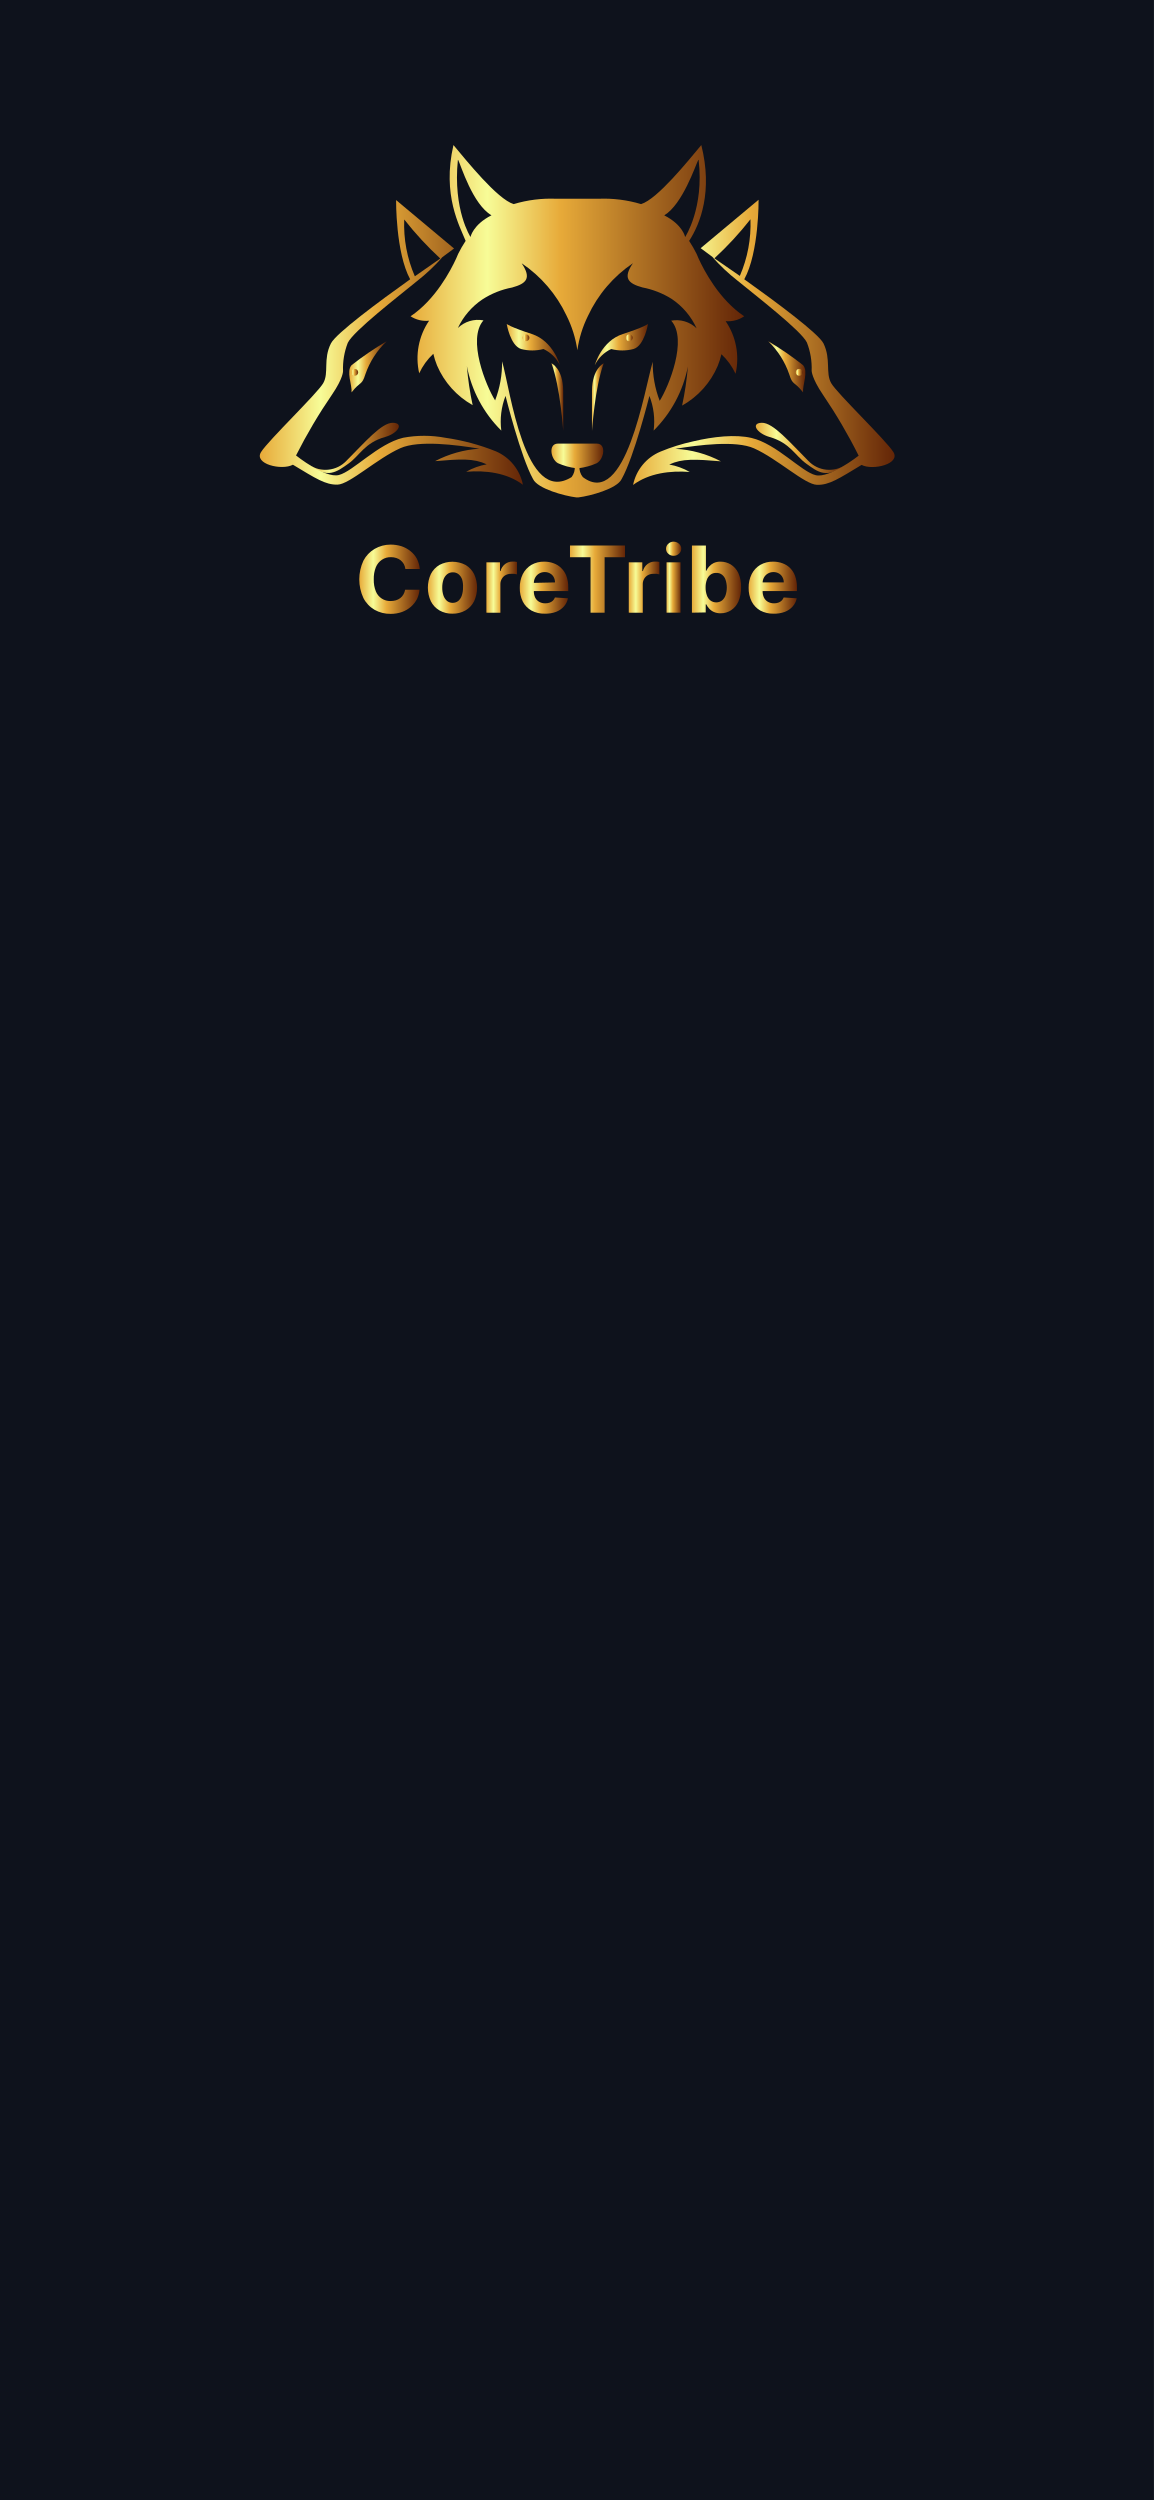
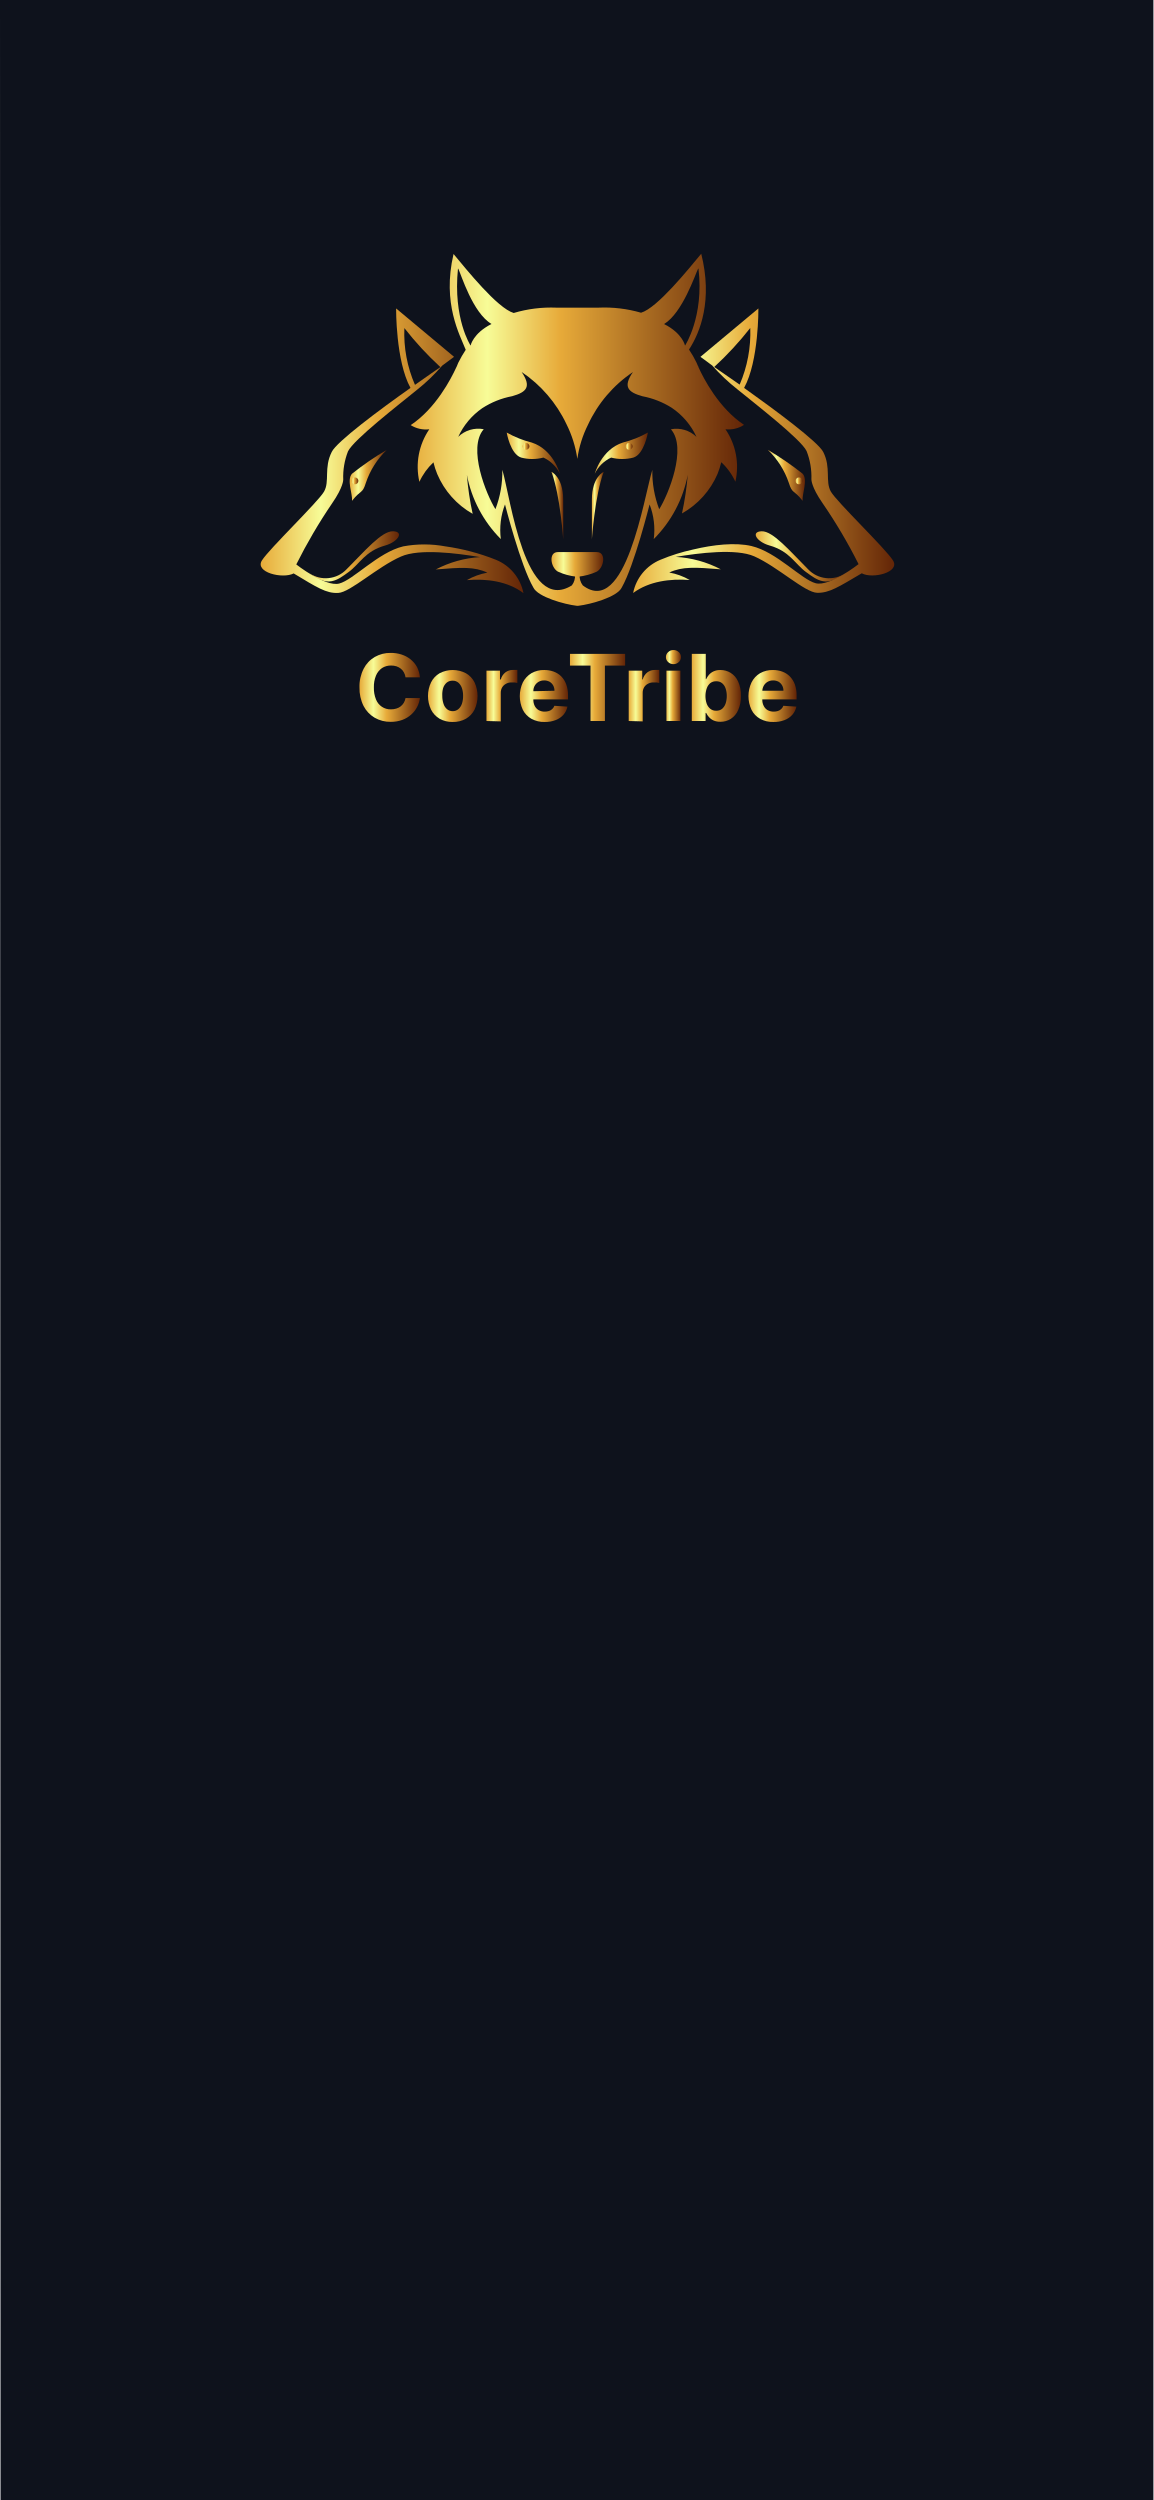
- <svg xmlns="http://www.w3.org/2000/svg" xmlns:xlink="http://www.w3.org/1999/xlink" viewBox="0 0 177.36 384">
+ <svg xmlns="http://www.w3.org/2000/svg" xmlns:xlink="http://www.w3.org/1999/xlink" viewBox="0 0 177.33 384.36">
  <defs>
-     <linearGradient id="a" x1="55.19" y1="88.95" x2="64.48" y2="88.95" gradientUnits="userSpaceOnUse">
+     <linearGradient id="a" x1="55.27" y1="105.69" x2="64.56" y2="105.69" gradientUnits="userSpaceOnUse">
      <stop offset="0" stop-color="#e7aa39" />
      <stop offset=".23" stop-color="#f7fc97" />
      <stop offset=".45" stop-color="#e7aa39" />
      <stop offset="1" stop-color="#632507" />
    </linearGradient>
-     <linearGradient id="b" x1="54.94" y1="88.95" x2="64.76" y2="88.95" gradientUnits="userSpaceOnUse">
+     <linearGradient id="b" x1="55.02" y1="105.69" x2="64.84" y2="105.69" gradientUnits="userSpaceOnUse">
      <stop offset="0" stop-color="#24304a" />
      <stop offset="1" stop-color="#10131e" />
    </linearGradient>
-     <linearGradient id="d" x1="65.7" y1="90.27" x2="73.31" y2="90.27" xlink:href="#a" />
-     <linearGradient id="e" x1="74.71" y1="90.19" x2="79.41" y2="90.19" xlink:href="#a" />
-     <linearGradient id="f" x1="79.84" y1="90.27" x2="87.23" y2="90.27" xlink:href="#a" />
-     <linearGradient id="g" x1="87.55" y1="88.95" x2="96.03" y2="88.95" xlink:href="#a" />
-     <linearGradient id="h" x1="96.58" y1="90.19" x2="101.28" y2="90.19" xlink:href="#a" />
-     <linearGradient id="i" x1="102.3" y1="88.66" x2="104.63" y2="88.66" xlink:href="#a" />
-     <linearGradient id="j" x1="106.28" y1="89.01" x2="113.83" y2="89.01" xlink:href="#a" />
-     <linearGradient id="k" x1="114.94" y1="90.27" x2="122.34" y2="90.27" xlink:href="#a" />
-     <linearGradient id="l" x1="91.36" y1="52.93" x2="99.53" y2="52.93" xlink:href="#a" />
-     <linearGradient id="m" x1="77.83" y1="52.93" x2="86" y2="52.93" xlink:href="#a" />
-     <linearGradient id="n" x1="84.7" y1="60.99" x2="86.52" y2="60.99" xlink:href="#a" />
-     <linearGradient id="o" x1="90.92" y1="60.99" x2="92.74" y2="60.99" xlink:href="#a" />
-     <linearGradient id="p" x1="63.05" y1="49.36" x2="114.31" y2="49.36" xlink:href="#a" />
-     <linearGradient id="q" x1="84.7" y1="70.01" x2="92.66" y2="70.01" xlink:href="#a" />
-     <linearGradient id="r" x1="116.1" y1="68.8" x2="129.91" y2="68.8" xlink:href="#a" />
-     <linearGradient id="s" x1="97.18" y1="52.56" x2="137.41" y2="52.56" xlink:href="#a" />
-     <linearGradient id="t" x1="117.97" y1="56.34" x2="123.68" y2="56.34" xlink:href="#a" />
-     <linearGradient id="u" x1="47.45" y1="68.8" x2="61.26" y2="68.8" xlink:href="#a" />
-     <linearGradient id="v" x1="39.95" y1="52.56" x2="80.36" y2="52.56" xlink:href="#a" />
-     <linearGradient id="w" x1="53.68" y1="56.34" x2="59.39" y2="56.34" xlink:href="#a" />
-     <linearGradient id="x" x1="80.26" y1="51.88" x2="81.32" y2="51.88" xlink:href="#a" />
-     <linearGradient id="y" x1="53.96" y1="57.19" x2="55.02" y2="57.19" xlink:href="#a" />
-     <linearGradient id="z" x1="122.23" y1="57.19" x2="123.29" y2="57.19" xlink:href="#a" />
-     <linearGradient id="A" x1="96.12" y1="51.88" x2="97.18" y2="51.88" xlink:href="#a" />
-     <radialGradient id="c" cx="-45.17" cy="-11053.18" r="36.97" gradientTransform="matrix(1.32 0 0 .13 148.36 1598.22)" gradientUnits="userSpaceOnUse">
+     <linearGradient id="d" x1="65.77" y1="107" x2="73.39" y2="107" xlink:href="#a" />
+     <linearGradient id="e" x1="74.79" y1="106.92" x2="79.49" y2="106.92" xlink:href="#a" />
+     <linearGradient id="f" x1="79.92" y1="107" x2="87.31" y2="107" xlink:href="#a" />
+     <linearGradient id="g" x1="87.63" y1="105.69" x2="96.11" y2="105.69" xlink:href="#a" />
+     <linearGradient id="h" x1="96.66" y1="106.92" x2="101.36" y2="106.92" xlink:href="#a" />
+     <linearGradient id="i" x1="102.38" y1="105.39" x2="104.7" y2="105.39" xlink:href="#a" />
+     <linearGradient id="j" x1="106.36" y1="105.75" x2="113.91" y2="105.75" xlink:href="#a" />
+     <linearGradient id="k" x1="115.02" y1="107" x2="122.41" y2="107" xlink:href="#a" />
+     <linearGradient id="l" x1="91.44" y1="69.66" x2="99.61" y2="69.66" xlink:href="#a" />
+     <linearGradient id="m" x1="77.9" y1="69.66" x2="86.08" y2="69.66" xlink:href="#a" />
+     <linearGradient id="n" x1="84.78" y1="77.73" x2="86.6" y2="77.73" xlink:href="#a" />
+     <linearGradient id="o" x1="91" y1="77.73" x2="92.82" y2="77.73" xlink:href="#a" />
+     <linearGradient id="p" x1="63.12" y1="66.1" x2="114.39" y2="66.1" xlink:href="#a" />
+     <linearGradient id="q" x1="84.78" y1="86.75" x2="92.74" y2="86.75" xlink:href="#a" />
+     <linearGradient id="r" x1="116.18" y1="85.54" x2="129.99" y2="85.54" xlink:href="#a" />
+     <linearGradient id="s" x1="97.26" y1="69.3" x2="137.49" y2="69.3" xlink:href="#a" />
+     <linearGradient id="t" x1="118.05" y1="73.08" x2="123.76" y2="73.08" xlink:href="#a" />
+     <linearGradient id="u" x1="47.53" y1="85.54" x2="61.34" y2="85.54" xlink:href="#a" />
+     <linearGradient id="v" x1="40.03" y1="69.3" x2="80.43" y2="69.3" xlink:href="#a" />
+     <linearGradient id="w" x1="53.76" y1="73.08" x2="59.47" y2="73.08" xlink:href="#a" />
+     <linearGradient id="x" x1="80.34" y1="68.62" x2="81.4" y2="68.62" xlink:href="#a" />
+     <linearGradient id="y" x1="54.04" y1="73.93" x2="55.1" y2="73.93" xlink:href="#a" />
+     <linearGradient id="z" x1="122.31" y1="73.93" x2="123.37" y2="73.93" xlink:href="#a" />
+     <linearGradient id="A" x1="96.2" y1="68.62" x2="97.26" y2="68.62" xlink:href="#a" />
+     <radialGradient id="c" cx="-45.1" cy="-10930.83" r="36.97" gradientTransform="matrix(1.32 0 0 .13 148.33 1598.49)" gradientUnits="userSpaceOnUse">
      <stop offset="0" stop-color="#0e121c" />
      <stop offset="1" stop-color="#0e121c" stop-opacity="0" />
    </radialGradient>
  </defs>
-   <g style="isolation:isolate">
-     <path style="fill:#0e121c" d="M-.08-.31h177.33v384.36H0L-.08-.31z" />
-     <ellipse cx="88.68" cy="110.46" rx="48.84" ry="4.98" style="opacity:.5;mix-blend-mode:multiply;fill:url(#c)" />
-     <path d="M64.48 87.4h-2.21a2.26 2.26 0 0 0-.24-.76 2.21 2.21 0 0 0-.48-.57 2.07 2.07 0 0 0-.67-.36 2.49 2.49 0 0 0-.83-.13 2.39 2.39 0 0 0-1.39.4 2.51 2.51 0 0 0-.93 1.15 4.7 4.7 0 0 0-.32 1.87 4.62 4.62 0 0 0 .33 1.86A2.37 2.37 0 0 0 60 92.32a3 3 0 0 0 .81-.11 2.23 2.23 0 0 0 .67-.34 1.82 1.82 0 0 0 .48-.55 2.18 2.18 0 0 0 .27-.74h2.21a4.19 4.19 0 0 1-.38 1.42 4.33 4.33 0 0 1-.92 1.18 4.27 4.27 0 0 1-1.36.81 5 5 0 0 1-1.78.3 4.89 4.89 0 0 1-2.46-.62 4.42 4.42 0 0 1-1.72-1.81 6.8 6.8 0 0 1 0-5.74 4.49 4.49 0 0 1 1.72-1.81 4.9 4.9 0 0 1 2.46-.66 5.62 5.62 0 0 1 1.67.25 4.37 4.37 0 0 1 1.36.74 3.8 3.8 0 0 1 1 1.17 4.48 4.48 0 0 1 .45 1.59z" style="fill:url(#a);stroke:url(#linear-gradient-2);stroke-miterlimit:10;stroke-width:.5px" />
-     <path d="M69.5 94.26a3.86 3.86 0 0 1-2-.5 3.37 3.37 0 0 1-1.32-1.4 5 5 0 0 1 0-4.19 3.43 3.43 0 0 1 1.32-1.4 4.35 4.35 0 0 1 4 0 3.43 3.43 0 0 1 1.32 1.4 5 5 0 0 1 0 4.19 3.37 3.37 0 0 1-1.32 1.4 3.87 3.87 0 0 1-2 .5zm0-1.66a1.36 1.36 0 0 0 .9-.3 1.91 1.91 0 0 0 .54-.84 3.69 3.69 0 0 0 .18-1.2 3.8 3.8 0 0 0-.12-1.21 1.82 1.82 0 0 0-.54-.83 1.31 1.31 0 0 0-.9-.31 1.33 1.33 0 0 0-.9.31 1.84 1.84 0 0 0-.55.83 3.8 3.8 0 0 0-.18 1.21 3.69 3.69 0 0 0 .18 1.2 1.93 1.93 0 0 0 .55.84 1.38 1.38 0 0 0 .85.3z" style="fill:url(#d);stroke:url(#linear-gradient-4);stroke-miterlimit:10;stroke-width:.5px" />
-     <path d="M74.71 94.11v-7.74h2.09v1.35h.08a2 2 0 0 1 .71-1.09 1.84 1.84 0 0 1 1.15-.37h.34a1.39 1.39 0 0 1 .33.06v1.9a2.42 2.42 0 0 0-.42-.08h-.49a1.68 1.68 0 0 0-.84.2 1.45 1.45 0 0 0-.58.57 1.54 1.54 0 0 0-.22.83v4.38z" style="fill:url(#e);stroke:url(#linear-gradient-6);stroke-miterlimit:10;stroke-width:.5px" />
-     <path d="M83.68 94.26a4.12 4.12 0 0 1-2.05-.48 3.34 3.34 0 0 1-1.33-1.38 4.57 4.57 0 0 1-.46-2.12 4.51 4.51 0 0 1 .46-2.1 3.5 3.5 0 0 1 1.31-1.41 3.83 3.83 0 0 1 2-.5 4 4 0 0 1 1.43.25 3.13 3.13 0 0 1 1.16.73 3.19 3.19 0 0 1 .8 1.23 4.74 4.74 0 0 1 .28 1.72v.59H82v-1.26l3.25-.07a1.69 1.69 0 0 0-.2-.82 1.37 1.37 0 0 0-.56-.56 1.56 1.56 0 0 0-.82-.21 1.66 1.66 0 0 0-.87.23 1.59 1.59 0 0 0-.58.6 1.69 1.69 0 0 0-.22.83v1.27a2.19 2.19 0 0 0 .21 1 1.57 1.57 0 0 0 .61.64 1.83 1.83 0 0 0 .93.23 2 2 0 0 0 .66-.1 1.44 1.44 0 0 0 .51-.3 1.3 1.3 0 0 0 .32-.5l2 .13a2.68 2.68 0 0 1-.62 1.25 3.07 3.07 0 0 1-1.2.83 4.64 4.64 0 0 1-1.74.28z" style="fill:url(#f);stroke:url(#linear-gradient-8);stroke-miterlimit:10;stroke-width:.5px" />
-     <path d="M87.55 85.59v-1.8H96v1.8h-3.13v8.52h-2.16v-8.52z" style="fill:url(#g);stroke:url(#linear-gradient-10);stroke-miterlimit:10;stroke-width:.5px" />
-     <path d="M96.58 94.11v-7.74h2.08v1.35h.09a2 2 0 0 1 .71-1.09 1.83 1.83 0 0 1 1.14-.37h.35a1.39 1.39 0 0 1 .33.06v1.9a2.42 2.42 0 0 0-.42-.08h-.49a1.68 1.68 0 0 0-.84.2 1.54 1.54 0 0 0-.59.57 1.63 1.63 0 0 0-.21.83v4.38z" style="fill:url(#h);stroke:url(#linear-gradient-12);stroke-miterlimit:10;stroke-width:.5px" />
-     <path d="M103.47 85.37a1.15 1.15 0 0 1-.82-.31 1 1 0 0 1-.35-.77 1 1 0 0 1 .35-.77 1.15 1.15 0 0 1 .81-.32 1.2 1.2 0 0 1 .83.32 1 1 0 0 1 0 1.53 1.13 1.13 0 0 1-.82.32zm-1.09 8.74v-7.74h2.15v7.74z" style="fill:url(#i);stroke:url(#linear-gradient-14);stroke-miterlimit:10;stroke-width:.5px" />
-     <path d="M106.28 94.11V83.79h2.15v3.88h.06a3.18 3.18 0 0 1 .42-.64 2.29 2.29 0 0 1 .7-.54 2.35 2.35 0 0 1 1.09-.22 3 3 0 0 1 1.56.44A3.06 3.06 0 0 1 113.4 88a5 5 0 0 1 .43 2.21 5.28 5.28 0 0 1-.41 2.19 3.14 3.14 0 0 1-1.13 1.34 2.88 2.88 0 0 1-1.6.46 2.44 2.44 0 0 1-1.06-.21 2.14 2.14 0 0 1-.71-.52 2.48 2.48 0 0 1-.43-.64h-.09v1.24zm2.1-3.87a3.45 3.45 0 0 0 .2 1.21 1.71 1.71 0 0 0 .55.79 1.5 1.5 0 0 0 1.77 0 1.8 1.8 0 0 0 .55-.81 3.79 3.79 0 0 0 0-2.37 1.64 1.64 0 0 0-.55-.79 1.34 1.34 0 0 0-.9-.27 1.36 1.36 0 0 0-.88.28 1.63 1.63 0 0 0-.55.78 3.35 3.35 0 0 0-.19 1.18z" style="fill:url(#j);stroke:url(#linear-gradient-16);stroke-miterlimit:10;stroke-width:.5px" />
-     <path d="M118.78 94.26a4.14 4.14 0 0 1-2-.48 3.38 3.38 0 0 1-1.32-1.38 4.57 4.57 0 0 1-.47-2.12 4.52 4.52 0 0 1 .47-2.1 3.43 3.43 0 0 1 1.31-1.41 3.83 3.83 0 0 1 2-.5 4 4 0 0 1 1.43.25 3.13 3.13 0 0 1 1.16.73 3.31 3.31 0 0 1 .77 1.23 5 5 0 0 1 .28 1.72v.59h-5.27v-1.33h3.25a1.59 1.59 0 0 0-.21-.82 1.41 1.41 0 0 0-.55-.56 1.6 1.6 0 0 0-.83-.21 1.65 1.65 0 0 0-.86.23 1.62 1.62 0 0 0-.59.6 1.68 1.68 0 0 0-.21.83v1.27a2.19 2.19 0 0 0 .21 1 1.51 1.51 0 0 0 .61.64 1.83 1.83 0 0 0 .93.23 1.89 1.89 0 0 0 .65-.1 1.44 1.44 0 0 0 .51-.3 1.45 1.45 0 0 0 .33-.5l2 .13a2.68 2.68 0 0 1-.62 1.25 3.07 3.07 0 0 1-1.2.83 4.6 4.6 0 0 1-1.78.28z" style="fill:url(#k);stroke:url(#linear-gradient-18);stroke-miterlimit:10;stroke-width:.5px" />
-     <path d="M91.36 56.09s1-3.72 4.32-4.79 3.85-1.54 3.85-1.54-.53 3.34-2.22 3.85a6.79 6.79 0 0 1-3.43 0 5.27 5.27 0 0 0-2.52 2.48z" style="fill:url(#l);stroke:url(#linear-gradient-20);stroke-miterlimit:10;stroke-width:.5px" />
-     <path d="M86 56.09s-1-3.72-4.32-4.79-3.85-1.54-3.85-1.54.55 3.34 2.22 3.85a6.79 6.79 0 0 0 3.43 0A5.27 5.27 0 0 1 86 56.09z" style="fill:url(#m);stroke:url(#linear-gradient-22);stroke-miterlimit:10;stroke-width:.5px" />
-     <path d="M84.7 55.8s1.79.79 1.81 4.25 0 6.13 0 6.13-.44-6.73-1.81-10.38z" style="fill:url(#n);stroke:url(#linear-gradient-24);stroke-miterlimit:10;stroke-width:.5px" />
-     <path d="M92.74 55.8s-1.79.79-1.81 4.25 0 6.13 0 6.13.44-6.73 1.81-10.38z" style="fill:url(#o);stroke:url(#linear-gradient-26);stroke-miterlimit:10;stroke-width:.5px" />
-     <path d="M114.31 48.58c-3.85-2.56-6.2-7.1-7-8.86a1.11 1.11 0 0 0-.07-.16c-.16-.35-.24-.56-.24-.56a18.78 18.78 0 0 0-1.15-2c1.75-2.68 3.65-7.64 1.87-14.72-2 2.4-6.75 8.32-9.25 9.07a19.85 19.85 0 0 0-6.57-.82h-6.43a19.85 19.85 0 0 0-6.57.82c-2.5-.75-7.24-6.67-9.25-9.07-1.78 7.72 1 12.52 1.87 14.72a18.78 18.78 0 0 0-1.15 2s-.08.21-.24.56a1.11 1.11 0 0 0-.07.16c-.81 1.76-3.16 6.3-7 8.86a4.36 4.36 0 0 0 2.85.68 10.25 10.25 0 0 0-1.52 8.08 9.57 9.57 0 0 1 2.17-3 11.4 11.4 0 0 0 .57 1.8 12.69 12.69 0 0 0 5.47 6.09 46.44 46.44 0 0 1-.89-6A19 19 0 0 0 77 66.14a10.88 10.88 0 0 1 .65-5.33s2.35 9.43 4.23 12.78c.71 1.48 4.82 2.59 6.63 2.81a1.29 1.29 0 0 0 .34 0c1.81-.22 5.92-1.33 6.63-2.81 1.91-3.35 4.27-12.78 4.27-12.78a10.88 10.88 0 0 1 .65 5.33 19 19 0 0 0 5.26-9.84 46.44 46.44 0 0 1-.89 6 12.69 12.69 0 0 0 5.47-6.09 11.4 11.4 0 0 0 .57-1.8 9.57 9.57 0 0 1 2.17 3 10.25 10.25 0 0 0-1.52-8.08 4.36 4.36 0 0 0 2.85-.75zm-7-24c.87 7.36-2.07 11.83-2.07 11.83s-.35-1.88-3.21-3.33c2.83-1.72 4.79-7.66 5.23-8.53zm-36.93 0c.44.88 2.22 6.8 5.11 8.49-2.86 1.45-3.22 3.33-3.22 3.33s-2.72-4.17-1.94-11.84zm32.74 24.7c2.54 2.89-.4 10.08-1.79 12.29a16.14 16.14 0 0 1-1.07-6C99 59.78 96.09 78.28 89.52 73.28A2.4 2.4 0 0 1 89 71.6l-.36.07-.36-.07a2.4 2.4 0 0 1-.48 1.68c-7.22 4.51-9.42-13.51-10.68-17.78a16.14 16.14 0 0 1-1.07 6c-1.39-2.21-4.33-9.4-1.79-12.29a4.45 4.45 0 0 0-3.93 1.17A10.89 10.89 0 0 1 74.08 46a12.73 12.73 0 0 1 4.59-1.84c2.21-.61 3-1.43 1.46-3.72a19.91 19.91 0 0 1 6.87 8 17.33 17.33 0 0 1 1.68 5.35 17.31 17.31 0 0 1 1.63-5.26 19.86 19.86 0 0 1 6.91-8.1c-1.58 2.29-.74 3.11 1.46 3.72a13.09 13.09 0 0 1 4.5 1.77 10.84 10.84 0 0 1 3.82 4.51 4.45 4.45 0 0 0-3.93-1.17z" style="fill:url(#p);stroke:url(#linear-gradient-28);stroke-miterlimit:10;stroke-width:.5px" />
-     <path d="M91.68 68.14h-6c-1.47 0-1.13 2.34 0 3a9.63 9.63 0 0 0 2.83.78 1.93 1.93 0 0 0 .34 0 9.63 9.63 0 0 0 2.83-.78c1.13-.66 1.47-3 0-3z" style="fill:url(#q);stroke:url(#linear-gradient-30);stroke-miterlimit:10;stroke-width:.5px" />
-     <path d="M129.91 71.37a4.44 4.44 0 0 1-5.77-.6c-2.78-2.78-5.39-5.88-7.14-5.83s-.75 1.63 1.2 2.18c3.15.89 3.91 2.85 5.65 4.1s3.15 2.43 6.06.15z" style="fill:url(#r);stroke:url(#linear-gradient-32);stroke-miterlimit:10;stroke-width:.5px" />
-     <path d="M137.22 69.43c-1.16-1.84-8.65-9-9.55-10.58s0-3.66-1.18-6.1c-.77-1.54-7.4-6.45-12.17-9.85 2.28-4.13 2.2-12.22 2.2-12.22l-8.9 7.44 2.08 1.54-.28-.19a29.21 29.21 0 0 0 3.89 3.66c2.74 2.25 9.78 7.68 10.63 9.48a10.83 10.83 0 0 1 .73 4.34s0 1.11 1.72 3.66a81.42 81.42 0 0 1 5.5 9.38s-4.42 3.49-6.59 3-6-4.81-9.86-5.72c-2.46-.58-5.85-.22-9 .53a29.44 29.44 0 0 0-5 1.57 7.06 7.06 0 0 0-4.2 5.12c2.45-1.83 5.72-2.22 8.7-2a9.84 9.84 0 0 0-3.14-1.14c2-.94 4-.82 7.93-.49a16.91 16.91 0 0 0-7-1.92c3.53-.58 9.3-1.33 12.1-.07 3.6 1.61 7.78 5.55 9.66 5.6s3.33-.94 6.85-3.06c1.71.9 6.03-.15 4.88-1.98zm-27.49-29.75a50.62 50.62 0 0 0 5.54-6 19.89 19.89 0 0 1-1.63 8.7c-1.83-1.26-3.3-2.28-3.91-2.7z" style="fill:url(#s);stroke:url(#linear-gradient-34);stroke-miterlimit:10;stroke-width:.5px" />
-     <path d="M118 52.42a47.66 47.66 0 0 1 5.35 3.67c.86.95-.11 3.12 0 4.18-1.39-1.79-1.57-1-2.12-2.77a12.7 12.7 0 0 0-3.23-5.08z" style="fill:url(#t);stroke:url(#linear-gradient-36);stroke-miterlimit:10;stroke-width:.5px" />
-     <path d="M47.45 71.37a4.44 4.44 0 0 0 5.77-.6c2.78-2.77 5.39-5.88 7.14-5.83s.75 1.63-1.2 2.18C56 68 55.25 70 53.51 71.22s-3.16 2.43-6.06.15z" style="fill:url(#u);stroke:url(#linear-gradient-38);stroke-miterlimit:10;stroke-width:.5px" />
-     <path d="M76.16 69.32a33.6 33.6 0 0 0-7.77-2.08 17.56 17.56 0 0 0-6.47 0c-3.85.91-7.69 5.17-9.86 5.72s-6.59-3-6.59-3A81.42 81.42 0 0 1 51 60.61c1.74-2.55 1.69-3.61 1.69-3.61a10.83 10.83 0 0 1 .73-4.34c.85-1.8 7.89-7.23 10.63-9.48a29.21 29.21 0 0 0 3.89-3.66l-.28.19 2.08-1.54-8.9-7.44S60.76 38.77 63 42.9c-4.77 3.4-11.4 8.31-12.17 9.85-1.23 2.44-.27 4.51-1.18 6.1s-8.39 8.74-9.55 10.58 3.17 2.88 4.89 1.95c3.52 2.12 5 3.1 6.85 3.06s6.06-4 9.66-5.6c2.81-1.26 8.61-.51 12.14.08a17 17 0 0 0-6.81 1.91c3.92-.33 5.93-.45 7.93.49a9.94 9.94 0 0 0-3.15 1.14c3-.24 6.25.15 8.71 2a7.09 7.09 0 0 0-4.16-5.14zM62.09 33.71a50.62 50.62 0 0 0 5.54 6c-.61.42-2.08 1.44-3.91 2.73a19.89 19.89 0 0 1-1.63-8.73z" style="fill:url(#v);stroke:url(#linear-gradient-40);stroke-miterlimit:10;stroke-width:.5px" />
-     <path d="M59.39 52.42A47.66 47.66 0 0 0 54 56.09c-.86.95.11 3.12 0 4.18 1.39-1.79 1.57-1 2.12-2.77a12.7 12.7 0 0 1 3.27-5.08z" style="fill:url(#w);stroke:url(#linear-gradient-42);stroke-miterlimit:10;stroke-width:.5px" />
-     <circle cx="80.79" cy="51.88" r=".53" style="fill:url(#x);stroke:url(#linear-gradient-44);stroke-miterlimit:10;stroke-width:.5px" />
-     <circle cx="54.49" cy="57.19" r=".53" style="fill:url(#y);stroke:url(#linear-gradient-46);stroke-miterlimit:10;stroke-width:.5px" />
-     <circle cx="122.76" cy="57.19" r=".53" style="fill:url(#z);stroke:url(#linear-gradient-48);stroke-miterlimit:10;stroke-width:.5px" />
-     <circle cx="96.65" cy="51.88" r=".53" style="fill:url(#A);stroke:url(#linear-gradient-50);stroke-miterlimit:10;stroke-width:.5px" />
+   <g data-name="Layer 2" style="isolation:isolate">
+     <path style="fill:#0e121c" d="M0 0h177.33v384.36H.08L0 0z" />
+     <ellipse cx="88.76" cy="127.2" rx="48.84" ry="4.98" style="opacity:.5;mix-blend-mode:multiply;fill:url(#c)" />
+     <path d="M64.56 104.14h-2.21a2.06 2.06 0 0 0-.25-.76 1.75 1.75 0 0 0-.47-.57 2.23 2.23 0 0 0-.68-.37 2.66 2.66 0 0 0-.82-.12 2.52 2.52 0 0 0-1.4.39 2.66 2.66 0 0 0-.92 1.15 4.54 4.54 0 0 0-.33 1.83 4.6 4.6 0 0 0 .33 1.85 2.39 2.39 0 0 0 2.3 1.52 2.66 2.66 0 0 0 .82-.12 2 2 0 0 0 .67-.34 2.07 2.07 0 0 0 .48-.54 2.18 2.18 0 0 0 .27-.74h2.21a4 4 0 0 1-.43 1.37 3.94 3.94 0 0 1-.91 1.17 4.12 4.12 0 0 1-1.36.82 5 5 0 0 1-1.78.3 4.85 4.85 0 0 1-2.47-.63 4.44 4.44 0 0 1-1.71-1.8 6.05 6.05 0 0 1-.63-2.87 5.91 5.91 0 0 1 .64-2.87 4.36 4.36 0 0 1 1.72-1.81 4.8 4.8 0 0 1 2.45-.62 5.21 5.21 0 0 1 1.66.25 4.29 4.29 0 0 1 1.37.73 4 4 0 0 1 1 1.18 4.36 4.36 0 0 1 .45 1.6z" style="fill:url(#a);stroke:url(#linear-gradient-2);stroke-miterlimit:10;stroke-width:.5px" />
+     <path d="M69.58 111a4 4 0 0 1-2-.5 3.4 3.4 0 0 1-1.31-1.4 4.9 4.9 0 0 1 0-4.19 3.34 3.34 0 0 1 1.31-1.4 4.37 4.37 0 0 1 4.06 0 3.37 3.37 0 0 1 1.32 1.4 5 5 0 0 1 0 4.19 3.43 3.43 0 0 1-1.32 1.4 4 4 0 0 1-2.06.5zm0-1.66a1.32 1.32 0 0 0 .89-.31 1.92 1.92 0 0 0 .55-.83 3.8 3.8 0 0 0 .18-1.21 3.69 3.69 0 0 0-.18-1.2 2 2 0 0 0-.55-.84 1.31 1.31 0 0 0-.89-.3 1.36 1.36 0 0 0-.9.3 1.84 1.84 0 0 0-.55.84A3.68 3.68 0 0 0 68 107a3.79 3.79 0 0 0 .19 1.21 1.76 1.76 0 0 0 .55.83 1.36 1.36 0 0 0 .85.3z" style="fill:url(#d);stroke:url(#linear-gradient-4);stroke-miterlimit:10;stroke-width:.5px" />
+     <path d="M74.79 110.85v-7.74h2.08v1.35H77a2 2 0 0 1 .71-1.09 1.88 1.88 0 0 1 1.15-.37 2.11 2.11 0 0 1 .35 0h.33v2a2.42 2.42 0 0 0-.42-.08 2.93 2.93 0 0 0-.49 0 1.66 1.66 0 0 0-.84.21 1.51 1.51 0 0 0-.59.56 1.64 1.64 0 0 0-.21.84v4.38z" style="fill:url(#e);stroke:url(#linear-gradient-6);stroke-miterlimit:10;stroke-width:.5px" />
+     <path d="M83.76 111a4.08 4.08 0 0 1-2.06-.49 3.26 3.26 0 0 1-1.32-1.38 5 5 0 0 1 0-4.21 3.5 3.5 0 0 1 1.31-1.41 3.83 3.83 0 0 1 2-.5 4.17 4.17 0 0 1 1.43.24 3.26 3.26 0 0 1 1.16.73 3.35 3.35 0 0 1 .77 1.23 4.79 4.79 0 0 1 .28 1.73v.59H82v-1.26l3.25-.07a1.66 1.66 0 0 0-.2-.82 1.53 1.53 0 0 0-.56-.57 1.69 1.69 0 0 0-.82-.2 1.66 1.66 0 0 0-.87.22 1.62 1.62 0 0 0-.8 1.44v1.26a2.13 2.13 0 0 0 .21 1 1.6 1.6 0 0 0 .61.65 1.83 1.83 0 0 0 .93.23 2.28 2.28 0 0 0 .66-.1 1.34 1.34 0 0 0 .83-.8l2 .13a2.72 2.72 0 0 1-.61 1.25 3.05 3.05 0 0 1-1.2.82 4.47 4.47 0 0 1-1.67.29z" style="fill:url(#f);stroke:url(#linear-gradient-8);stroke-miterlimit:10;stroke-width:.5px" />
+     <path d="M87.63 102.33v-1.8h8.48v1.8H93v8.52h-2.21v-8.52z" style="fill:url(#g);stroke:url(#linear-gradient-10);stroke-miterlimit:10;stroke-width:.5px" />
+     <path d="M96.66 110.85v-7.74h2.08v1.35h.08a2 2 0 0 1 .71-1.09 1.88 1.88 0 0 1 1.15-.37 2.11 2.11 0 0 1 .35 0h.33v2a2.42 2.42 0 0 0-.42-.08 2.93 2.93 0 0 0-.49 0 1.64 1.64 0 0 0-.84.21 1.45 1.45 0 0 0-.59.56 1.64 1.64 0 0 0-.21.84v4.38z" style="fill:url(#h);stroke:url(#linear-gradient-12);stroke-miterlimit:10;stroke-width:.5px" />
+     <path d="M103.54 102.11a1.17 1.17 0 0 1-.82-.32 1 1 0 0 1-.34-.76 1 1 0 0 1 .34-.77 1.17 1.17 0 0 1 .82-.32 1.12 1.12 0 0 1 .82.32 1 1 0 0 1 .34.76 1 1 0 0 1-.34.77 1.16 1.16 0 0 1-.82.32zm-1.08 8.74v-7.74h2.15v7.74z" style="fill:url(#i);stroke:url(#linear-gradient-14);stroke-miterlimit:10;stroke-width:.5px" />
+     <path d="M106.36 110.85v-10.32h2.15v3.88h.06a3.11 3.11 0 0 1 .41-.64 2.06 2.06 0 0 1 .71-.54 2.34 2.34 0 0 1 1.08-.22 2.89 2.89 0 0 1 1.57.44 3 3 0 0 1 1.14 1.32 5 5 0 0 1 .43 2.22 5.08 5.08 0 0 1-.42 2.18 3 3 0 0 1-1.13 1.35 2.89 2.89 0 0 1-1.59.45 2.57 2.57 0 0 1-1.06-.2 2.14 2.14 0 0 1-.71-.52 2.66 2.66 0 0 1-.43-.64h-.09v1.24zm2.1-3.87a3.6 3.6 0 0 0 .19 1.2 1.83 1.83 0 0 0 .56.8 1.37 1.37 0 0 0 .88.29 1.42 1.42 0 0 0 .91-.27 1.91 1.91 0 0 0 .55-.81 3.58 3.58 0 0 0 .19-1.19 3.52 3.52 0 0 0-.19-1.18 1.74 1.74 0 0 0-.55-.8 1.39 1.39 0 0 0-.89-.28 1.47 1.47 0 0 0-.89.27 1.78 1.78 0 0 0-.55.79 3.6 3.6 0 0 0-.21 1.2z" style="fill:url(#j);stroke:url(#linear-gradient-16);stroke-miterlimit:10;stroke-width:.5px" />
+     <path d="M118.86 111a4 4 0 0 1-2-.49 3.2 3.2 0 0 1-1.32-1.38 4.95 4.95 0 0 1 0-4.21 3.41 3.41 0 0 1 1.3-1.41 3.89 3.89 0 0 1 2-.5 4.11 4.11 0 0 1 1.42.24 3.18 3.18 0 0 1 1.16.73 3.5 3.5 0 0 1 .78 1.23 5 5 0 0 1 .27 1.73v.59h-5.27v-1.33h3.25a1.56 1.56 0 0 0-.2-.82 1.51 1.51 0 0 0-.55-.57 1.73 1.73 0 0 0-.83-.2 1.64 1.64 0 0 0-.86.22 1.62 1.62 0 0 0-.59.6 1.81 1.81 0 0 0-.22.84v1.26a2 2 0 0 0 .22 1 1.51 1.51 0 0 0 .6.65 1.9 1.9 0 0 0 .94.23 2.21 2.21 0 0 0 .65-.1 1.32 1.32 0 0 0 .51-.31 1.27 1.27 0 0 0 .32-.49l2 .13a2.73 2.73 0 0 1-.62 1.25 3.05 3.05 0 0 1-1.2.82 4.43 4.43 0 0 1-1.76.29z" style="fill:url(#k);stroke:url(#linear-gradient-18);stroke-miterlimit:10;stroke-width:.5px" />
+     <path d="M91.44 72.83s1-3.72 4.32-4.79a15.41 15.41 0 0 0 3.85-1.54s-.56 3.33-2.22 3.85a6.79 6.79 0 0 1-3.43 0 5.27 5.27 0 0 0-2.52 2.48z" style="fill:url(#l);stroke:url(#linear-gradient-20);stroke-miterlimit:10;stroke-width:.5px" />
+     <path d="M86.08 72.83s-1-3.72-4.32-4.79a15.43 15.43 0 0 1-3.86-1.54s.56 3.33 2.23 3.85a6.74 6.74 0 0 0 3.42 0 5.27 5.27 0 0 1 2.53 2.48z" style="fill:url(#m);stroke:url(#linear-gradient-22);stroke-miterlimit:10;stroke-width:.5px" />
+     <path d="M84.78 72.54s1.79.78 1.81 4.25 0 6.13 0 6.13-.44-6.73-1.81-10.38z" style="fill:url(#n);stroke:url(#linear-gradient-24);stroke-miterlimit:10;stroke-width:.5px" />
+     <path d="M92.82 72.54S91 73.32 91 76.79v6.13s.45-6.73 1.82-10.38z" style="fill:url(#o);stroke:url(#linear-gradient-26);stroke-miterlimit:10;stroke-width:.5px" />
+     <path d="M114.39 65.32c-3.86-2.56-6.21-7.11-7-8.86 0-.06 0-.11-.07-.16-.16-.36-.24-.56-.24-.56a15.88 15.88 0 0 0-1.15-2c1.76-2.68 3.66-7.64 1.88-14.73-2 2.41-6.75 8.33-9.25 9.07A20.16 20.16 0 0 0 92 47.3h-6.45a20.11 20.11 0 0 0-6.57.82c-2.51-.74-7.24-6.66-9.25-9.07-1.79 7.63 1 12.49 1.87 14.73a18.78 18.78 0 0 0-1.15 2l-.23.56-.08.16c-.8 1.75-3.15 6.3-7 8.86A4.4 4.4 0 0 0 66 66a10.24 10.24 0 0 0-1.52 8.08 9.45 9.45 0 0 1 2.16-3 11.44 11.44 0 0 0 .58 1.8A12.71 12.71 0 0 0 72.67 79a44.06 44.06 0 0 1-.89-6A19.05 19.05 0 0 0 77 82.88a11 11 0 0 1 .64-5.33S80.05 87 82 90.33c.71 1.47 4.82 2.59 6.63 2.8a.91.91 0 0 0 .33 0c1.82-.21 5.93-1.33 6.63-2.8 1.92-3.35 4.28-12.78 4.28-12.78a10.82 10.82 0 0 1 .64 5.33 19 19 0 0 0 5.23-9.88 46.19 46.19 0 0 1-.89 5.94 12.76 12.76 0 0 0 5.47-6.08 12.54 12.54 0 0 0 .57-1.8 9.45 9.45 0 0 1 2.17 3 10.24 10.24 0 0 0-1.52-8.06 4.36 4.36 0 0 0 2.85-.68zm-7-24c.87 7.35-2.07 11.82-2.07 11.82s-.36-1.88-3.22-3.32c2.84-1.72 4.8-7.66 5.24-8.53zm-36.93 0c.43.87 2.22 6.8 5.11 8.49-2.86 1.44-3.22 3.32-3.22 3.32S69.63 49 70.41 41.3zM103.15 66c2.54 2.89-.41 10.08-1.8 12.29a16.25 16.25 0 0 1-1.06-6.05C99 76.51 96.17 95 89.6 90a2.4 2.4 0 0 1-.48-1.68l-.36.07-.36-.07a2.37 2.37 0 0 1-.48 1.68c-7.23 4.51-9.42-13.5-10.69-17.77a16 16 0 0 1-1.06 6.05c-1.39-2.21-4.33-9.4-1.8-12.29a4.4 4.4 0 0 0-3.92 1.17 10.87 10.87 0 0 1 3.7-4.41 12.85 12.85 0 0 1 4.6-1.84c2.2-.62 3-1.43 1.45-3.72a19.93 19.93 0 0 1 6.88 8 17.35 17.35 0 0 1 1.68 5.36 17 17 0 0 1 1.64-5.25 19.69 19.69 0 0 1 6.91-8.1c-1.58 2.29-.75 3.1 1.46 3.72a13 13 0 0 1 4.5 1.77 10.84 10.84 0 0 1 3.81 4.48 4.42 4.42 0 0 0-3.93-1.17z" style="fill:url(#p);stroke:url(#linear-gradient-28);stroke-miterlimit:10;stroke-width:.5px" />
+     <path d="M91.76 84.88h-6c-1.46 0-1.12 2.34 0 3a9.17 9.17 0 0 0 2.84.78 1.82 1.82 0 0 0 .33 0 9.1 9.1 0 0 0 2.84-.78c1.12-.66 1.46-3-.01-3z" style="fill:url(#q);stroke:url(#linear-gradient-30);stroke-miterlimit:10;stroke-width:.5px" />
+     <path d="M130 88.1a4.43 4.43 0 0 1-5.77-.59c-2.78-2.78-5.4-5.89-7.14-5.83s-.75 1.63 1.2 2.18c3.14.88 3.91 2.84 5.65 4.1s3.15 2.42 6.06.14z" style="fill:url(#r);stroke:url(#linear-gradient-32);stroke-miterlimit:10;stroke-width:.5px" />
+     <path d="M137.29 86.16c-1.15-1.83-8.65-9-9.55-10.58s.06-3.66-1.17-6.09c-.78-1.55-7.41-6.46-12.17-9.85 2.28-4.13 2.2-12.22 2.2-12.22l-8.91 7.44 2.09 1.54-.28-.2a29.57 29.57 0 0 0 3.89 3.67c2.74 2.24 9.77 7.68 10.62 9.48a10.91 10.91 0 0 1 .74 4.34s-.06 1.11 1.71 3.66a79.75 79.75 0 0 1 5.54 9.38s-4.42 3.49-6.59 2.94-6-4.81-9.87-5.72c-2.45-.58-5.84-.22-9 .54a28.57 28.57 0 0 0-5 1.57 7 7 0 0 0-4.2 5.11c2.45-1.82 5.72-2.22 8.7-2a9.87 9.87 0 0 0-3.14-1.15c2-.94 4-.81 7.92-.49a16.91 16.91 0 0 0-6.94-1.91c3.52-.59 9.3-1.33 12.1-.08 3.6 1.61 7.78 5.56 9.66 5.6s3.33-.93 6.85-3c1.64.91 5.96-.14 4.8-1.98zm-27.48-29.74a50.28 50.28 0 0 0 5.54-6 20.1 20.1 0 0 1-1.63 8.71c-1.83-1.28-3.3-2.29-3.91-2.71z" style="fill:url(#s);stroke:url(#linear-gradient-34);stroke-miterlimit:10;stroke-width:.5px" />
+     <path d="M118.05 69.16a47.66 47.66 0 0 1 5.35 3.67c.86.94-.12 3.12 0 4.17-1.39-1.79-1.57-1-2.12-2.76a12.61 12.61 0 0 0-3.23-5.08z" style="fill:url(#t);stroke:url(#linear-gradient-36);stroke-miterlimit:10;stroke-width:.5px" />
+     <path d="M47.53 88.1a4.43 4.43 0 0 0 5.77-.59c2.78-2.78 5.39-5.89 7.14-5.83s.74 1.63-1.2 2.18c-3.15.88-3.91 2.84-5.66 4.1s-3.16 2.42-6.05.14z" style="fill:url(#u);stroke:url(#linear-gradient-38);stroke-miterlimit:10;stroke-width:.5px" />
+     <path d="M76.24 86.06A33.6 33.6 0 0 0 68.47 84 17.79 17.79 0 0 0 62 84c-3.85.91-7.69 5.18-9.86 5.72s-6.59-2.94-6.59-2.94a81.42 81.42 0 0 1 5.5-9.38c1.77-2.55 1.72-3.66 1.72-3.66a10.81 10.81 0 0 1 .73-4.34c.85-1.8 7.89-7.24 10.63-9.48A28.93 28.93 0 0 0 68 56.2l-.27.2 2.08-1.54-8.91-7.44s-.07 8.09 2.21 12.22C58.35 63 51.72 67.94 51 69.49c-1.23 2.43-.28 4.51-1.18 6.09s-8.39 8.75-9.55 10.58 3.17 2.89 4.88 2c3.53 2.12 5 3.1 6.86 3s6-4 9.65-5.6c2.82-1.25 8.62-.5 12.14.09a16.88 16.88 0 0 0-6.8 1.9c3.92-.32 5.92-.45 7.93.49a9.86 9.86 0 0 0-3.15 1.15c3-.25 6.25.15 8.7 2a7 7 0 0 0-4.24-5.13zM62.17 50.44a49.32 49.32 0 0 0 5.54 6c-.61.42-2.08 1.43-3.91 2.73a19.79 19.79 0 0 1-1.63-8.73z" style="fill:url(#v);stroke:url(#linear-gradient-40);stroke-miterlimit:10;stroke-width:.5px" />
+     <path d="M59.47 69.16a46.76 46.76 0 0 0-5.35 3.67c-.86.94.11 3.12 0 4.17 1.4-1.79 1.58-1 2.13-2.76a12.49 12.49 0 0 1 3.22-5.08z" style="fill:url(#w);stroke:url(#linear-gradient-42);stroke-miterlimit:10;stroke-width:.5px" />
+     <circle cx="80.87" cy="68.62" r=".53" style="fill:url(#x);stroke:url(#linear-gradient-44);stroke-miterlimit:10;stroke-width:.5px" />
+     <circle cx="54.57" cy="73.93" r=".53" style="fill:url(#y);stroke:url(#linear-gradient-46);stroke-miterlimit:10;stroke-width:.5px" />
+     <circle cx="122.84" cy="73.93" r=".53" style="fill:url(#z);stroke:url(#linear-gradient-48);stroke-miterlimit:10;stroke-width:.5px" />
+     <circle cx="96.73" cy="68.62" r=".53" style="fill:url(#A);stroke:url(#linear-gradient-50);stroke-miterlimit:10;stroke-width:.5px" />
  </g>
</svg>
